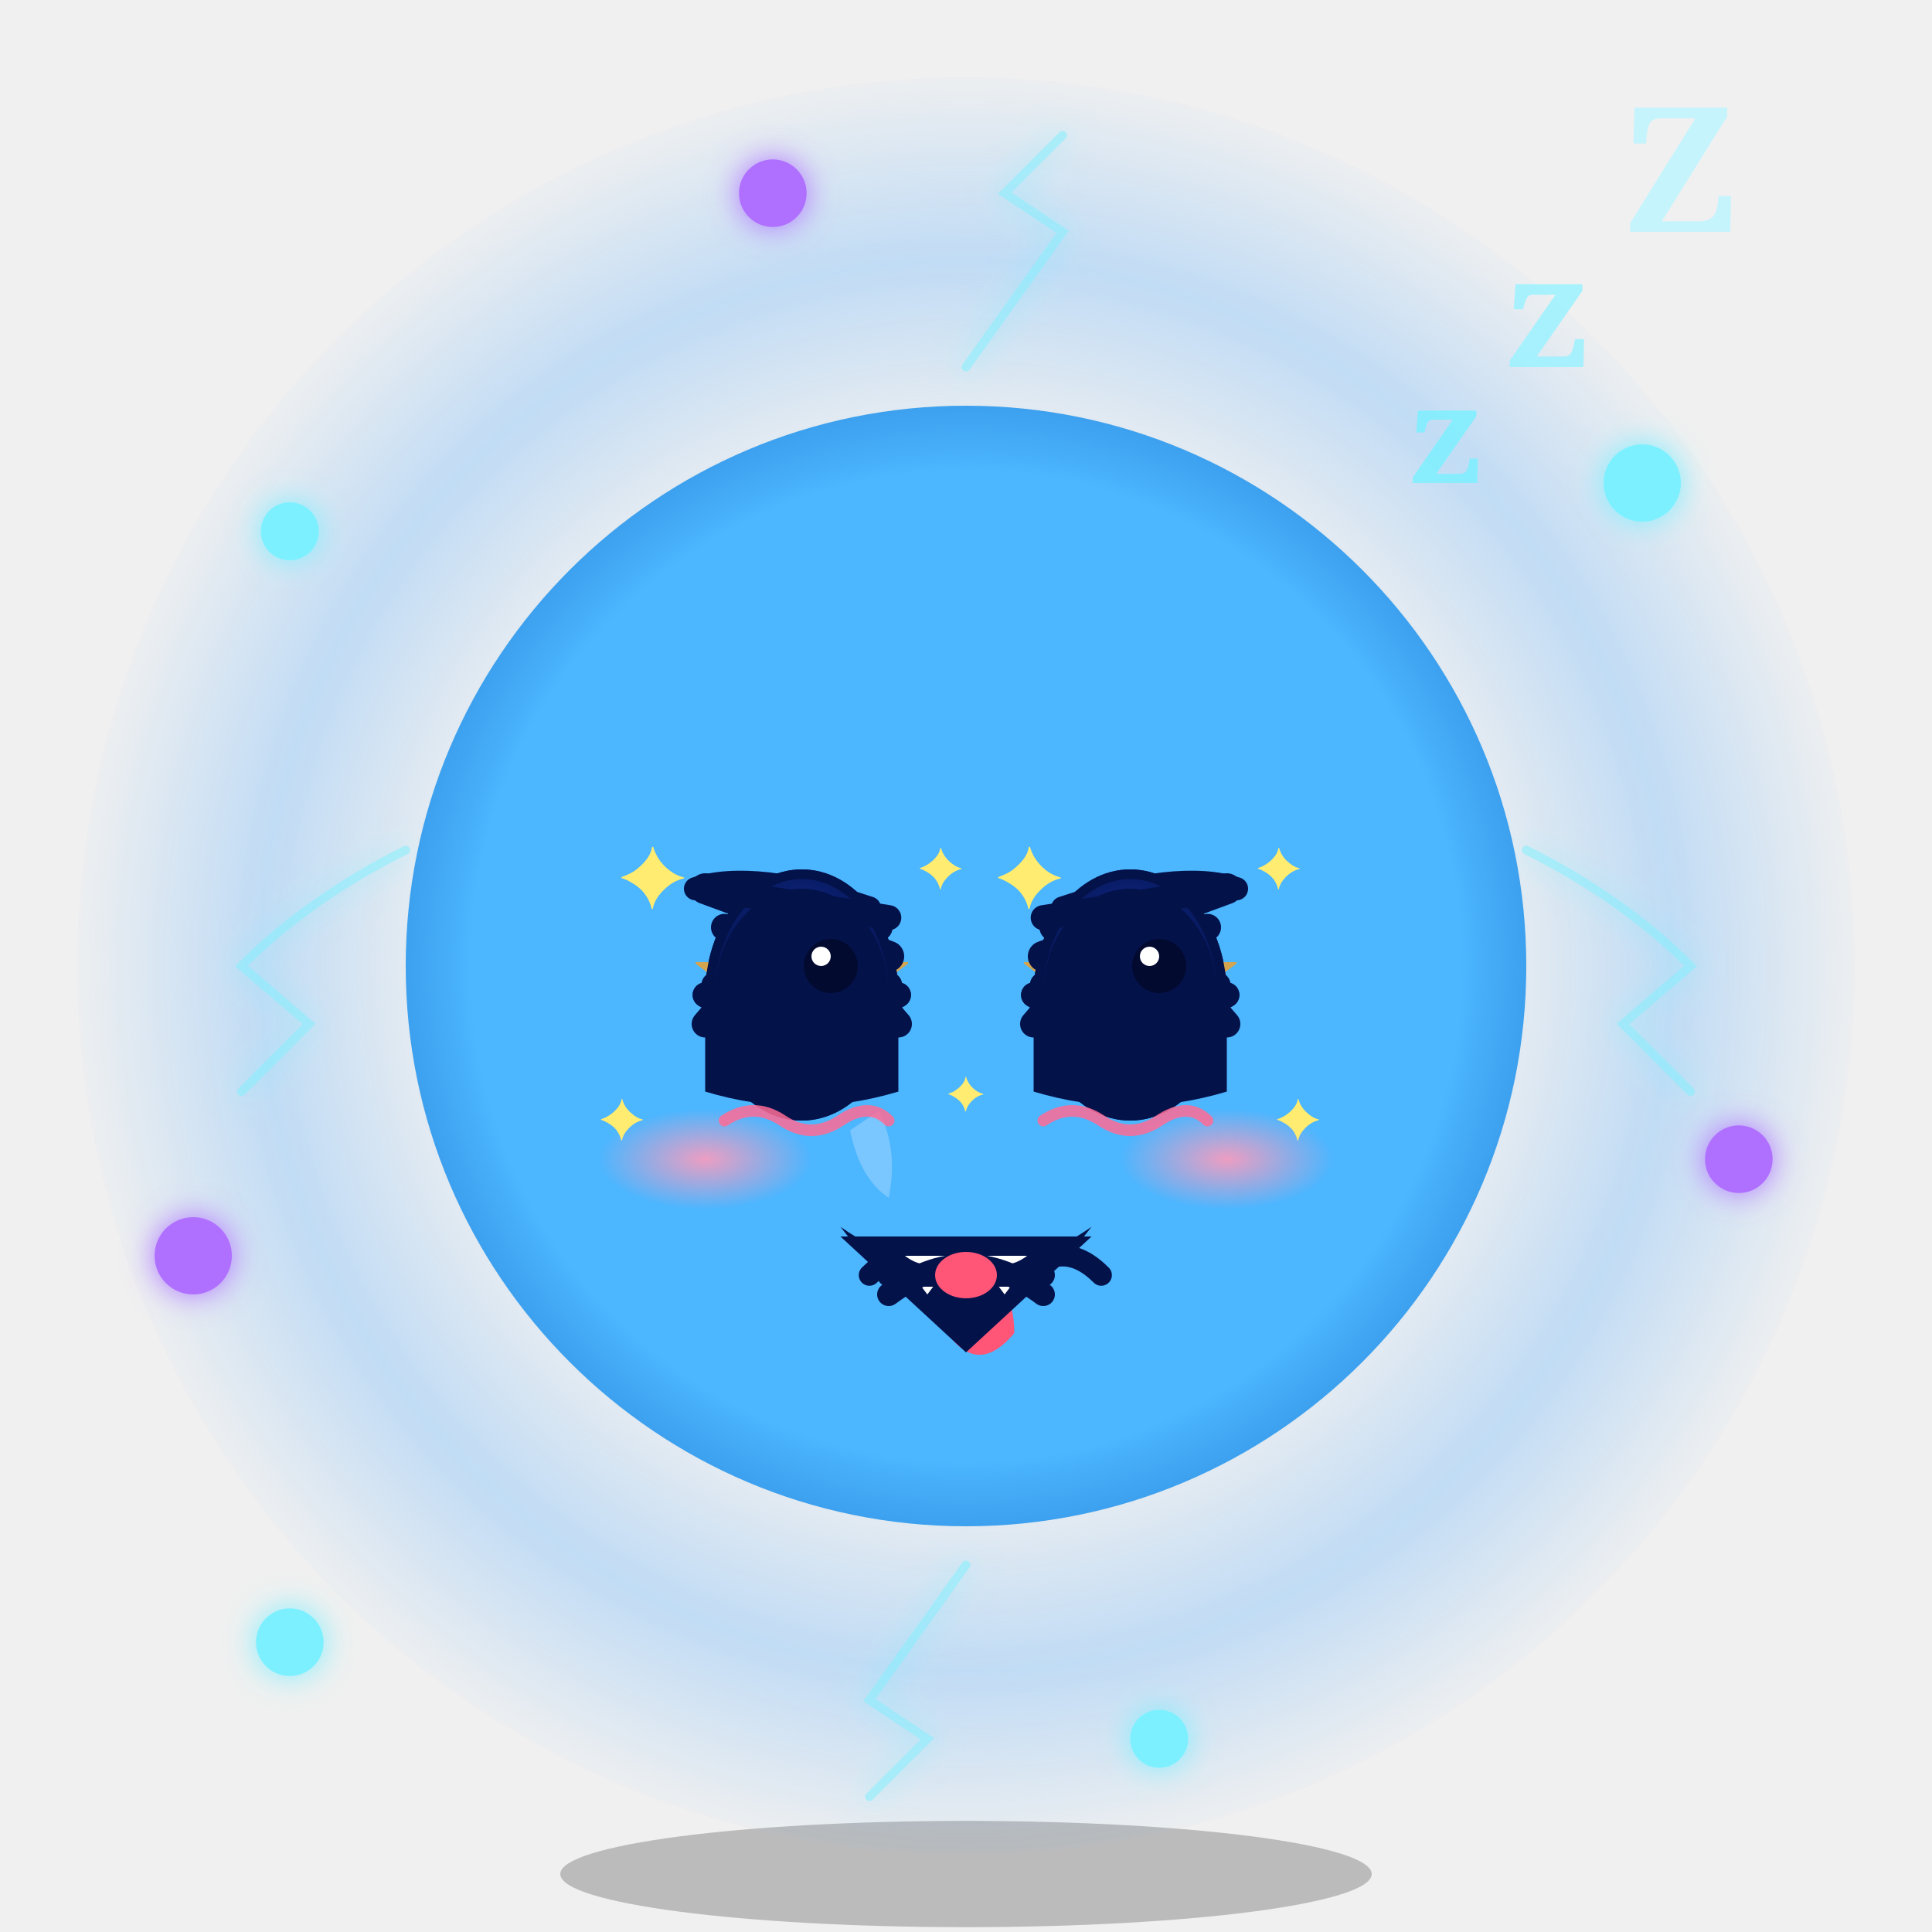
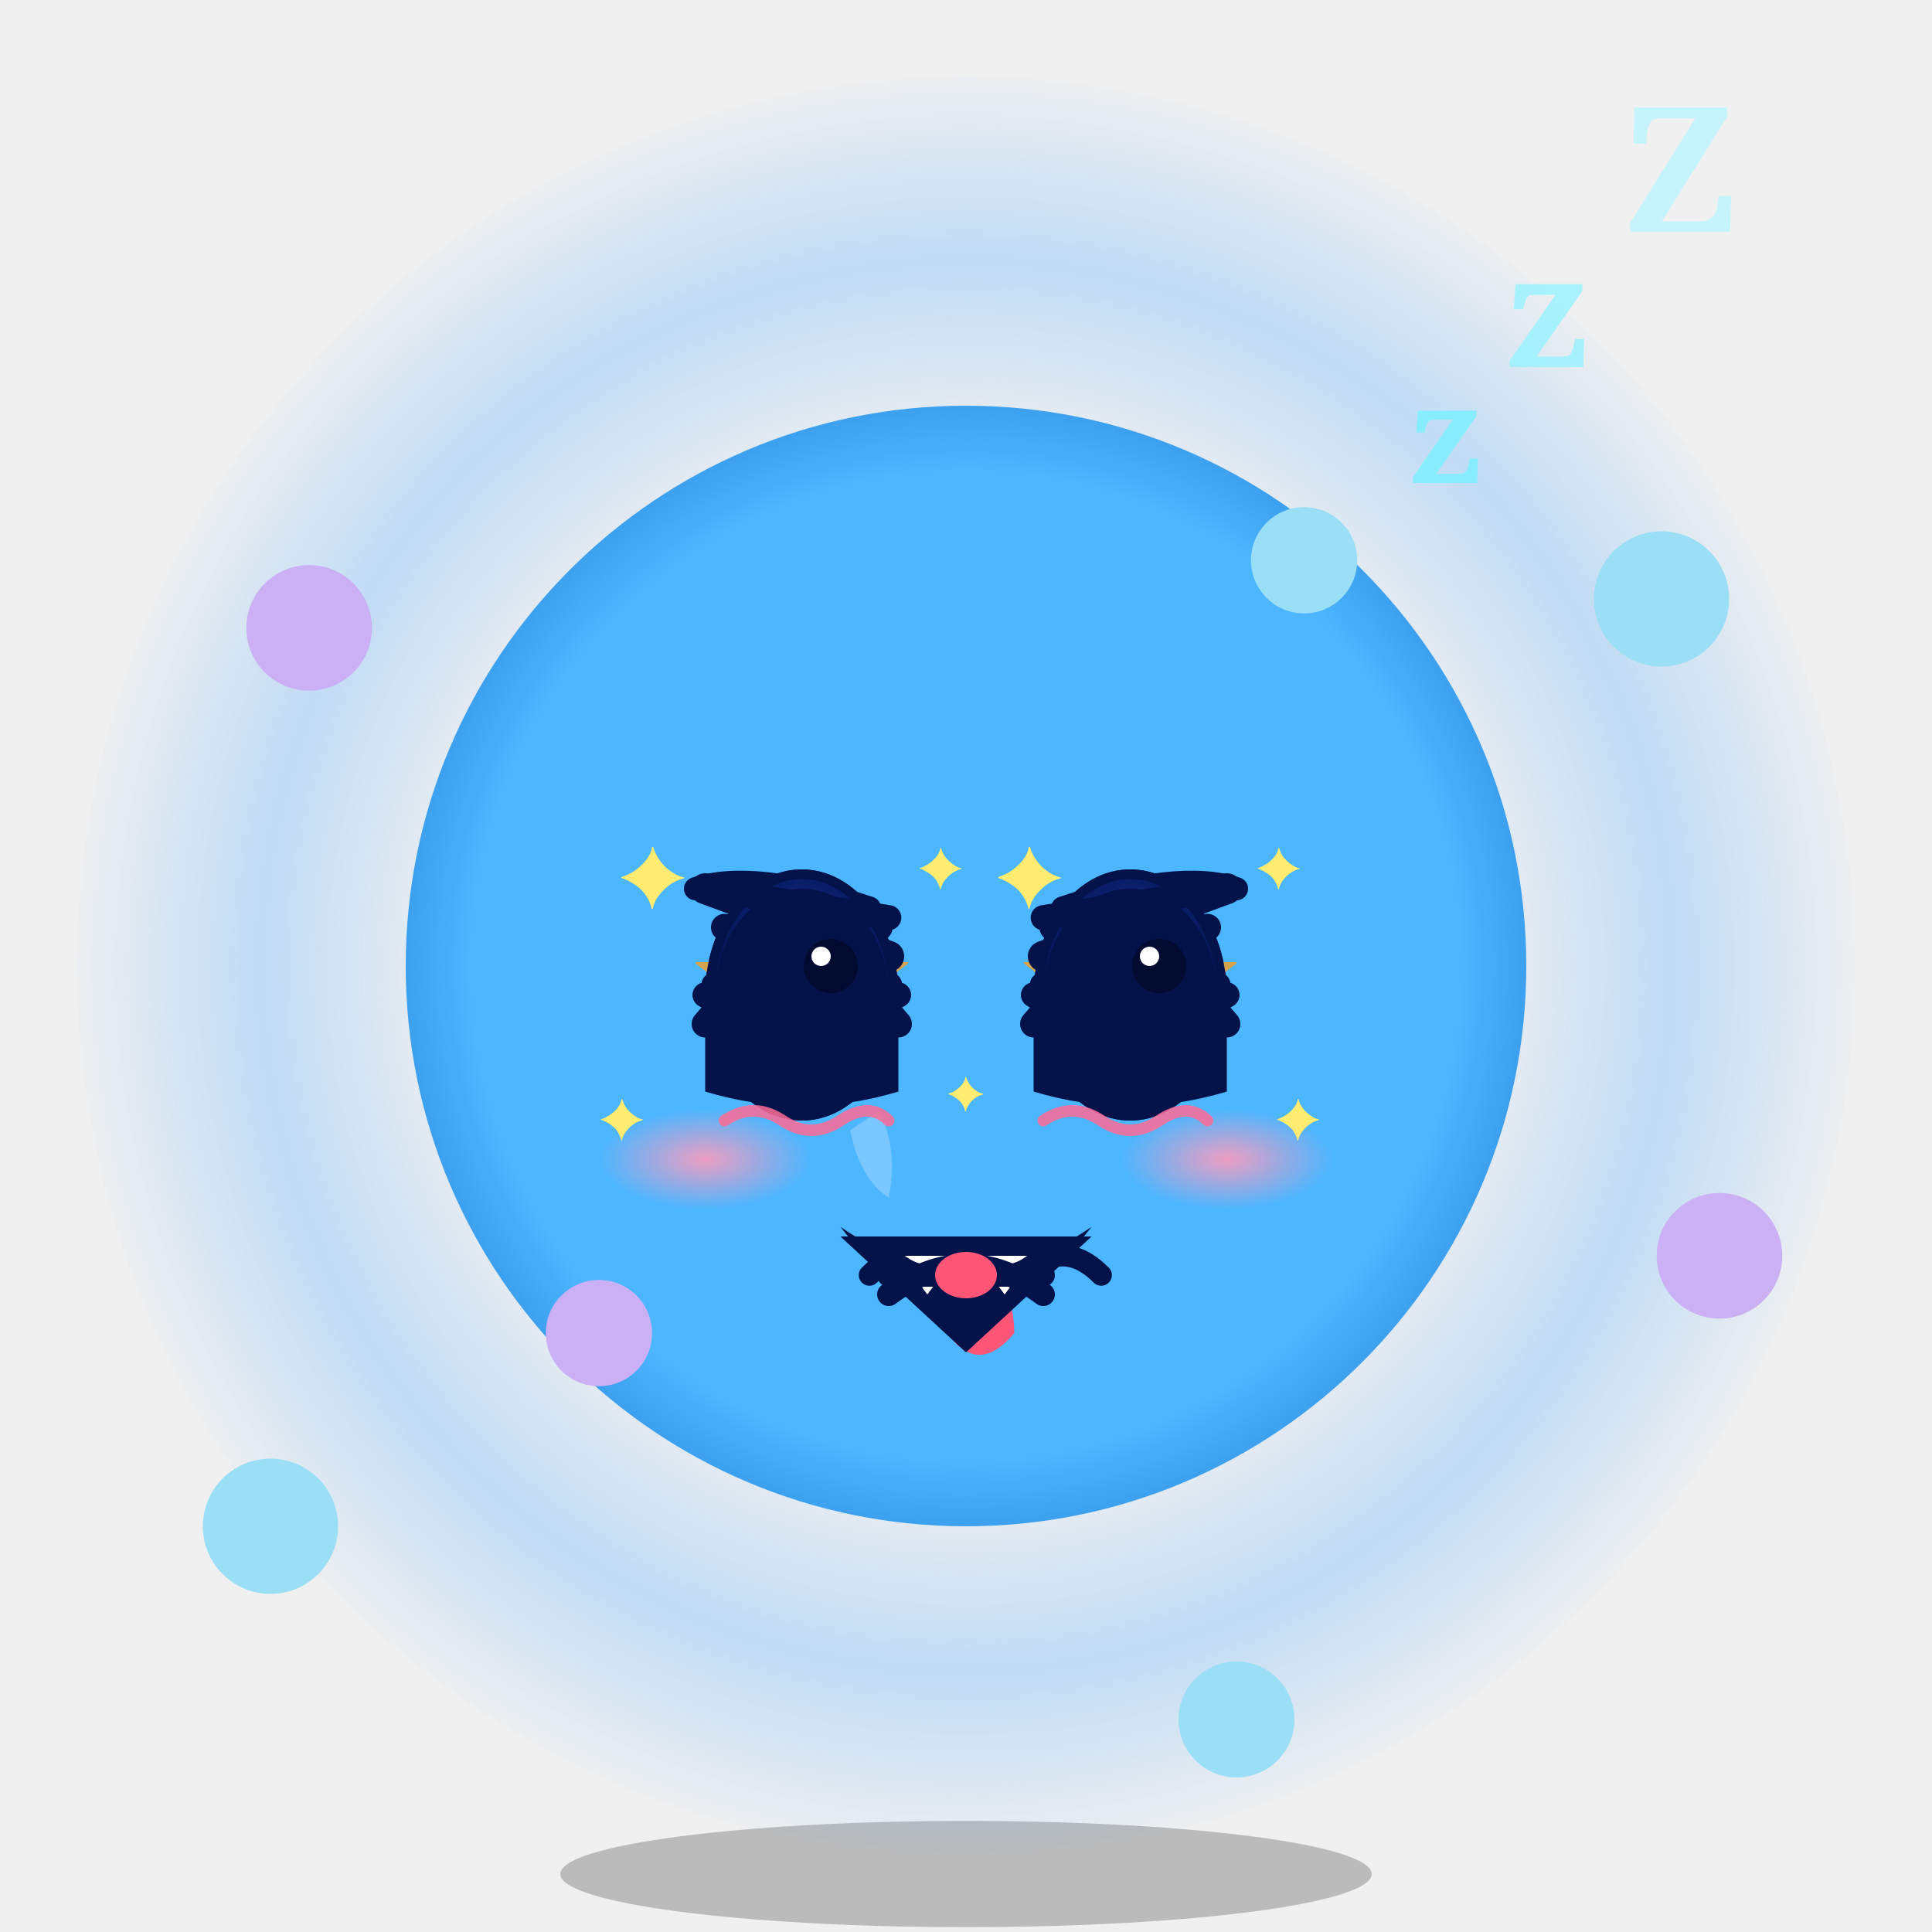
<svg xmlns="http://www.w3.org/2000/svg" id="clippy-svg" class="clippy-svg" viewBox="0 0 200 200" aria-hidden="true">
  <defs>
    <radialGradient id="orb-body" cx="0.5" cy="0.5" r="0.55">
      <stop offset="0%" stop-color="#4cb6ff" />
      <stop offset="80%" stop-color="#4cb6ff" />
      <stop offset="100%" stop-color="#2e8de0" />
    </radialGradient>
    <radialGradient id="orb-halo" cx="0.5" cy="0.5" r="0.5">
      <stop offset="55%" stop-color="#5cb0ff" stop-opacity="0" />
      <stop offset="78%" stop-color="#5cb0ff" stop-opacity="0.32" />
      <stop offset="100%" stop-color="#5cb0ff" stop-opacity="0" />
    </radialGradient>
    <radialGradient id="cheek-grad" cx="0.5" cy="0.5" r="0.5">
      <stop offset="0%" stop-color="#ff9bbb" stop-opacity="0.9" />
      <stop offset="100%" stop-color="#ff9bbb" stop-opacity="0" />
    </radialGradient>
    <radialGradient id="iris-grad" cx="0.5" cy="0.40" r="0.6">
      <stop offset="0%" stop-color="#3a5fc0" />
      <stop offset="60%" stop-color="#0a1f6e" />
      <stop offset="100%" stop-color="#04124a" />
    </radialGradient>
    <filter id="glow" x="-60%" y="-60%" width="220%" height="220%">
      <feGaussianBlur stdDeviation="1.6" result="b" />
      <feMerge>
        <feMergeNode in="b" />
        <feMergeNode in="SourceGraphic" />
      </feMerge>
    </filter>
    <symbol id="sym-heart" viewBox="0 0 20 18">
      <path d="M10 16 C 4 11, 0 7, 2 4 C 4 1, 8 1, 10 5 C 12 1, 16 1, 18 4 C 20 7, 16 11, 10 16 Z" fill="#ff4d8a" stroke="#c0205c" stroke-width="0.8" />
      <ellipse cx="6.5" cy="5.5" rx="1.5" ry="1.2" fill="#ffffff" opacity="0.85" />
    </symbol>
    <symbol id="sym-star" viewBox="0 0 22 22">
      <path d="M11 1 L13.5 8 L21 8 L15 12.5 L17 20 L11 15.5 L5 20 L7 12.5 L1 8 L8.5 8 Z" fill="#ffec70" stroke="#d4a44e" stroke-width="0.8" />
      <circle cx="11" cy="10" r="1.5" fill="#ffffff" opacity="0.9" />
    </symbol>
  </defs>
  <ellipse class="cl-floor" cx="100" cy="194" rx="42" ry="5.5" fill="#000" opacity="0.22" />
  <circle class="cl-halo" cx="100" cy="100" r="92" fill="url(#orb-halo)" />
-   <g class="cl-nodes" filter="url(#glow)">
-     <circle class="cl-node cl-node-1" cx="170" cy="50" r="4" fill="#7df0ff" />
-     <circle class="cl-node cl-node-2" cx="180" cy="120" r="3.5" fill="#b06fff" />
-     <circle class="cl-node cl-node-3" cx="120" cy="180" r="3" fill="#7df0ff" />
-     <circle class="cl-node cl-node-4" cx="30" cy="170" r="3.5" fill="#7df0ff" />
-     <circle class="cl-node cl-node-5" cx="20" cy="130" r="4" fill="#b06fff" />
-     <circle class="cl-node cl-node-6" cx="30" cy="55" r="3" fill="#7df0ff" />
-     <circle class="cl-node cl-node-7" cx="80" cy="20" r="3.5" fill="#b06fff" />
-   </g>
-   <g class="cl-tendrils" stroke="#7df0ff" stroke-width="0.9" fill="none" opacity="0.55" filter="url(#glow)" stroke-linecap="round">
-     <path class="cl-tendril cl-tendril-1" d="M 158 88 Q 168 93 175 100 L 168 106 L 175 113" />
-     <path class="cl-tendril cl-tendril-2" d="M 42 88 Q 32 93 25 100 L 32 106 L 25 113" />
-     <path class="cl-tendril cl-tendril-3" d="M 100 38 Q 105 31 110 24 L 104 20 L 110 14" />
-     <path class="cl-tendril cl-tendril-4" d="M 100 162 Q 95 169 90 176 L 96 180 L 90 186" />
-   </g>
  <circle class="cl-body" cx="100" cy="100" r="58" fill="url(#orb-body)" />
  <ellipse class="cl-cheek cl-cheek-l" cx="73" cy="120" rx="11" ry="5.2" fill="url(#cheek-grad)" />
  <ellipse class="cl-cheek cl-cheek-r" cx="127" cy="120" rx="11" ry="5.2" fill="url(#cheek-grad)" />
  <g class="cl-eyes">
    <g class="cl-eyes-default">
      <ellipse cx="83" cy="103" rx="10" ry="13" fill="#04124a" />
      <ellipse cx="83" cy="103" rx="9" ry="12" fill="url(#iris-grad)" />
      <ellipse cx="83" cy="111" rx="6.5" ry="1.6" fill="#5a7fff" opacity="0.55" />
      <circle class="cl-pupil" cx="83" cy="105" r="3.5" fill="#020a30" />
      <ellipse class="cl-glint" cx="79.5" cy="98" rx="2.8" ry="3.5" fill="#ffffff" />
      <circle class="cl-glint" cx="85.8" cy="105" r="1.3" fill="#ffffff" opacity="0.95" />
      <circle class="cl-glint" cx="82" cy="112.5" r="0.9" fill="#ffffff" opacity="0.75" />
      <ellipse cx="117" cy="103" rx="10" ry="13" fill="#04124a" />
      <ellipse cx="117" cy="103" rx="9" ry="12" fill="url(#iris-grad)" />
      <ellipse cx="117" cy="111" rx="6.5" ry="1.6" fill="#5a7fff" opacity="0.55" />
      <circle class="cl-pupil" cx="117" cy="105" r="3.5" fill="#020a30" />
      <ellipse class="cl-glint" cx="113.5" cy="98" rx="2.8" ry="3.5" fill="#ffffff" />
      <circle class="cl-glint" cx="119.8" cy="105" r="1.3" fill="#ffffff" opacity="0.95" />
      <circle class="cl-glint" cx="116" cy="112.5" r="0.9" fill="#ffffff" opacity="0.75" />
    </g>
    <g class="cl-eyes-happy">
      <path d="M 73 106 Q 83 94 93 106" stroke="#04124a" stroke-width="2.8" fill="none" stroke-linecap="round" />
      <path d="M 107 106 Q 117 94 127 106" stroke="#04124a" stroke-width="2.8" fill="none" stroke-linecap="round" />
    </g>
    <g class="cl-eyes-shut">
      <path d="M 73 103 Q 83 109 93 103" stroke="#04124a" stroke-width="2.6" fill="none" stroke-linecap="round" />
      <path d="M 107 103 Q 117 109 127 103" stroke="#04124a" stroke-width="2.6" fill="none" stroke-linecap="round" />
    </g>
    <g class="cl-eyes-love">
      <use href="#sym-heart" x="73" y="93" width="20" height="18" />
      <use href="#sym-heart" x="107" y="93" width="20" height="18" />
    </g>
    <g class="cl-eyes-stars">
      <use href="#sym-star" x="72" y="92" width="22" height="22" />
      <use href="#sym-star" x="106" y="92" width="22" height="22" />
    </g>
    <g class="cl-eyes-dizzy">
      <path d="M 77 103 Q 77 96 84 96 Q 91 96 91 103 Q 91 109 85 109 Q 80 109 80 105 Q 80 102 83 102" fill="none" stroke="#04124a" stroke-width="1.6" stroke-linecap="round" />
      <path d="M 111 103 Q 111 96 118 96 Q 125 96 125 103 Q 125 109 119 109 Q 114 109 114 105 Q 114 102 117 102" fill="none" stroke="#04124a" stroke-width="1.6" stroke-linecap="round" />
    </g>
    <g class="cl-eyes-angry">
      <path d="M 73 92 L 92 99" stroke="#04124a" stroke-width="3.2" stroke-linecap="round" />
      <path d="M 127 92 L 108 99" stroke="#04124a" stroke-width="3.2" stroke-linecap="round" />
      <path d="M 74 104 Q 83 102 92 105 Q 83 110 74 108 Z" fill="#04124a" />
      <path d="M 126 104 Q 117 102 108 105 Q 117 110 126 108 Z" fill="#04124a" />
      <circle cx="85" cy="106" r="2.2" fill="#ff3a5a" />
      <circle cx="115" cy="106" r="2.2" fill="#ff3a5a" />
    </g>
    <g class="cl-eyes-sad">
      <ellipse cx="83" cy="106" rx="8.5" ry="9" fill="#04124a" />
      <ellipse cx="117" cy="106" rx="8.5" ry="9" fill="#04124a" />
      <circle cx="83" cy="110" r="2.5" fill="#020a30" />
      <circle cx="117" cy="110" r="2.5" fill="#020a30" />
      <circle cx="81.5" cy="108" r="1" fill="#ffffff" opacity="0.7" />
      <circle cx="115.5" cy="108" r="1" fill="#ffffff" opacity="0.7" />
      <path d="M 72 92 Q 78 90 90 94" stroke="#04124a" stroke-width="2.4" fill="none" stroke-linecap="round" />
      <path d="M 128 92 Q 122 90 110 94" stroke="#04124a" stroke-width="2.4" fill="none" stroke-linecap="round" />
      <path d="M 91 115 Q 93 119 92 124 Q 89 122 88 117 Z" fill="#7fc8ff" opacity="0.9" />
    </g>
    <g class="cl-eyes-sleepy">
      <path d="M 74 103 Q 83 113 92 103 L 92 105 L 74 105 Z" fill="#04124a" />
      <path d="M 108 103 Q 117 113 126 103 L 126 105 L 108 105 Z" fill="#04124a" />
      <ellipse cx="83" cy="108" rx="2.5" ry="1.5" fill="#020a30" />
      <ellipse cx="117" cy="108" rx="2.5" ry="1.5" fill="#020a30" />
      <path d="M 74 102 Q 83 99 92 102" stroke="#04124a" stroke-width="2.8" fill="none" stroke-linecap="round" />
      <path d="M 108 102 Q 117 99 126 102" stroke="#04124a" stroke-width="2.8" fill="none" stroke-linecap="round" />
    </g>
    <g class="cl-eyes-dots">
      <circle cx="83" cy="104" r="2.6" fill="#04124a" />
      <circle cx="117" cy="104" r="2.6" fill="#04124a" />
    </g>
    <g class="cl-eyes-x">
      <path d="M 75 96 L 91 110 M 91 96 L 75 110" stroke="#04124a" stroke-width="2.8" stroke-linecap="round" />
      <path d="M 109 96 L 125 110 M 125 96 L 109 110" stroke="#04124a" stroke-width="2.8" stroke-linecap="round" />
    </g>
    <g class="cl-eyes-wink-l">
      <path d="M 73 103 Q 83 109 93 103" stroke="#04124a" stroke-width="2.6" fill="none" stroke-linecap="round" />
      <ellipse cx="117" cy="103" rx="10" ry="13" fill="#04124a" />
      <ellipse cx="117" cy="103" rx="9" ry="12" fill="url(#iris-grad)" />
      <ellipse cx="117" cy="111" rx="6.5" ry="1.6" fill="#5a7fff" opacity="0.55" />
      <circle cx="117" cy="105" r="3.5" fill="#020a30" />
      <ellipse cx="113.5" cy="98" rx="2.8" ry="3.5" fill="#ffffff" />
      <circle cx="119.8" cy="105" r="1.3" fill="#ffffff" />
    </g>
    <g class="cl-eyes-wink-r">
      <ellipse cx="83" cy="103" rx="10" ry="13" fill="#04124a" />
      <ellipse cx="83" cy="103" rx="9" ry="12" fill="url(#iris-grad)" />
      <ellipse cx="83" cy="111" rx="6.5" ry="1.6" fill="#5a7fff" opacity="0.55" />
      <circle cx="83" cy="105" r="3.5" fill="#020a30" />
      <ellipse cx="79.5" cy="98" rx="2.8" ry="3.5" fill="#ffffff" />
      <circle cx="85.8" cy="105" r="1.3" fill="#ffffff" />
      <path d="M 107 103 Q 117 109 127 103" stroke="#04124a" stroke-width="2.6" fill="none" stroke-linecap="round" />
    </g>
    <g class="cl-eyes-suspicious">
      <path d="M 73 102 Q 83 105 93 102 L 93 113 Q 83 116 73 113 Z" fill="#04124a" />
      <path d="M 107 102 Q 117 105 127 102 L 127 113 Q 117 116 107 113 Z" fill="#04124a" />
      <circle cx="83" cy="108" r="2.6" fill="#020a30" />
      <circle cx="117" cy="108" r="2.6" fill="#020a30" />
      <circle cx="82" cy="107" r="1" fill="#ffffff" opacity="0.7" />
      <circle cx="116" cy="107" r="1" fill="#ffffff" opacity="0.7" />
    </g>
    <g class="cl-eyes-determined">
      <ellipse cx="83" cy="105" rx="9" ry="10.5" fill="#04124a" />
      <ellipse cx="117" cy="105" rx="9" ry="10.5" fill="#04124a" />
      <ellipse cx="83" cy="105" rx="7.5" ry="9" fill="url(#iris-grad)" />
      <ellipse cx="117" cy="105" rx="7.5" ry="9" fill="url(#iris-grad)" />
      <circle cx="83" cy="107" r="3.5" fill="#020a30" />
      <circle cx="117" cy="107" r="3.5" fill="#020a30" />
      <ellipse cx="80" cy="101" rx="2.4" ry="2.8" fill="#ffffff" />
      <ellipse cx="114" cy="101" rx="2.4" ry="2.8" fill="#ffffff" />
      <path d="M 73 92 L 92 95" stroke="#04124a" stroke-width="2.6" stroke-linecap="round" />
      <path d="M 127 92 L 108 95" stroke="#04124a" stroke-width="2.6" stroke-linecap="round" />
    </g>
    <g class="cl-eyes-sparkle">
      <text x="64" y="94" font-size="9" fill="#ffec70" font-family="serif">✦</text>
      <text x="95" y="92" font-size="6" fill="#ffec70" font-family="serif">✦</text>
      <text x="103" y="94" font-size="9" fill="#ffec70" font-family="serif">✦</text>
      <text x="130" y="92" font-size="6" fill="#ffec70" font-family="serif">✦</text>
      <text x="62" y="118" font-size="6" fill="#ffec70" font-family="serif">✦</text>
      <text x="132" y="118" font-size="6" fill="#ffec70" font-family="serif">✦</text>
      <text x="98" y="115" font-size="5" fill="#ffec70" font-family="serif">✦</text>
    </g>
    <g class="cl-eyes-embarrassed">
      <ellipse cx="83" cy="103" rx="9" ry="11" fill="#04124a" />
      <ellipse cx="117" cy="103" rx="9" ry="11" fill="#04124a" />
      <circle cx="86" cy="100" r="2.8" fill="#020a30" />
      <circle cx="120" cy="100" r="2.8" fill="#020a30" />
      <circle cx="85" cy="99" r="1" fill="#ffffff" />
      <circle cx="119" cy="99" r="1" fill="#ffffff" />
      <path d="M 75 116 Q 78 114 81 116 Q 84 118 87 116 Q 90 114 92 116" stroke="#ff6b95" stroke-width="1.2" fill="none" stroke-linecap="round" opacity="0.85" />
      <path d="M 108 116 Q 111 114 114 116 Q 117 118 120 116 Q 123 114 125 116" stroke="#ff6b95" stroke-width="1.2" fill="none" stroke-linecap="round" opacity="0.85" />
    </g>
  </g>
  <g class="cl-mouth">
    <path class="cl-mouth-smile" d="M 92 130 Q 100 137 108 130" stroke="#04124a" stroke-width="2.4" fill="none" stroke-linecap="round" />
    <g class="cl-mouth-bigsmile">
      <path d="M 87 127 Q 100 144 113 127 Q 100 136 87 127 Z" fill="#04124a" />
      <path d="M 91 131 Q 100 139 109 131" fill="#ff6e9e" opacity="0.7" />
    </g>
    <g class="cl-mouth-tongue">
      <path d="M 90 128 Q 100 140 110 128 Q 100 133 90 128 Z" fill="#04124a" />
      <path d="M 96 134 Q 100 144 105 138 Q 105 132 100 132 Q 96 132 96 134 Z" fill="#ff5577" />
    </g>
    <ellipse class="cl-mouth-o" cx="100" cy="132" rx="2.8" ry="3.8" fill="#04124a" />
    <path class="cl-mouth-wavy" d="M 90 132 Q 94 128 98 132 Q 102 136 106 132 Q 110 128 114 132" stroke="#04124a" stroke-width="2.2" fill="none" stroke-linecap="round" />
    <g class="cl-mouth-fangs">
      <path d="M 87 128 L 100 140 L 113 128 Z" fill="#04124a" />
      <path d="M 93 130 L 96 134 L 99 130 Z" fill="#ffffff" />
      <path d="M 101 130 L 104 134 L 107 130 Z" fill="#ffffff" />
    </g>
    <line class="cl-mouth-flat" x1="92" y1="132" x2="108" y2="132" stroke="#04124a" stroke-width="2.4" stroke-linecap="round" />
    <path class="cl-mouth-frown" d="M 92 134 Q 100 128 108 134" stroke="#04124a" stroke-width="2.4" fill="none" stroke-linecap="round" />
    <path class="cl-mouth-cat" d="M 92 130 Q 96 134 100 130 Q 104 134 108 130" stroke="#04124a" stroke-width="2.2" fill="none" stroke-linecap="round" />
    <ellipse class="cl-mouth-kiss" cx="100" cy="132" rx="3.2" ry="2.4" fill="#ff5577" />
  </g>
  <g class="cl-zzz">
    <text x="146" y="50" font-family="serif" font-size="14" font-weight="700" fill="#7df0ff" opacity="0.85">z</text>
    <text x="156" y="38" font-family="serif" font-size="16" font-weight="700" fill="#9bf2ff" opacity="0.85">z</text>
    <text x="168" y="24" font-family="serif" font-size="18" font-weight="700" fill="#bef5ff" opacity="0.85">Z</text>
  </g>
+   <g class="cl-nodes">
+     <circle class="cl-node cl-node-1" cx="172" cy="62" r="7" fill="#9adff5" />
+     <circle class="cl-node cl-node-2" cx="178" cy="130" r="6.5" fill="#cbb0f5" />
+     <circle class="cl-node cl-node-3" cx="128" cy="178" r="6" fill="#9adff5" />
+     <circle class="cl-node cl-node-4" cx="28" cy="158" r="7" fill="#9adff5" />
+     <circle class="cl-node cl-node-5" cx="32" cy="65" r="6.5" fill="#cbb0f5" />
+     <circle class="cl-node cl-node-6" cx="135" cy="58" r="5.5" fill="#9adff5" />
+     <circle class="cl-node cl-node-7" cx="62" cy="138" r="5.5" fill="#cbb0f5" />
+   </g>
</svg>
